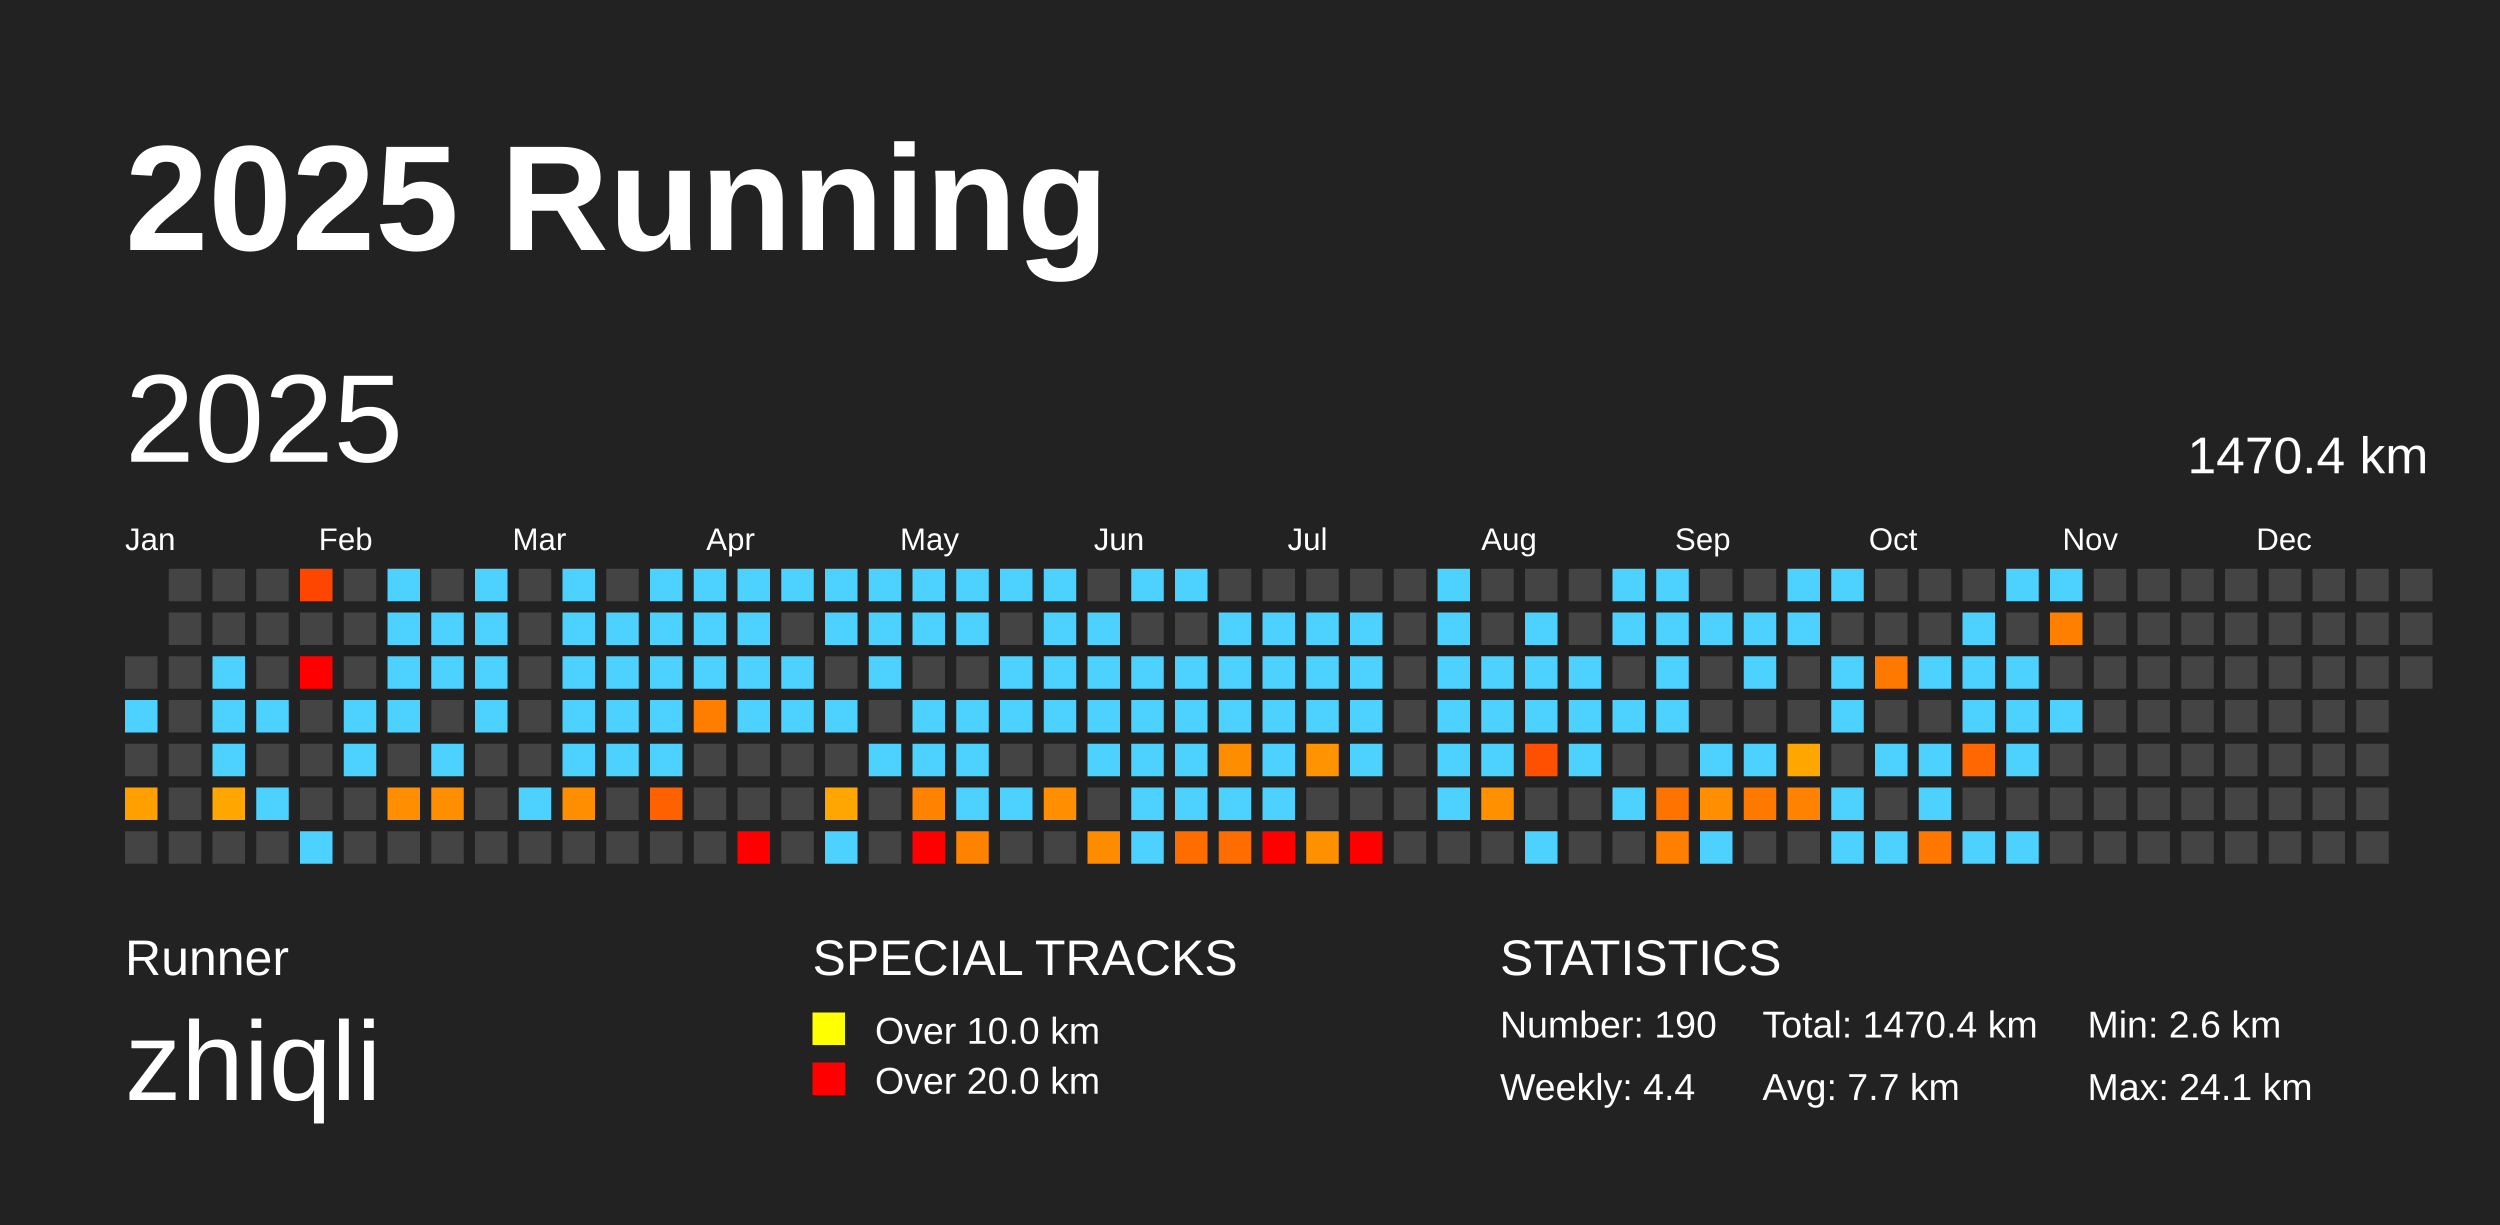
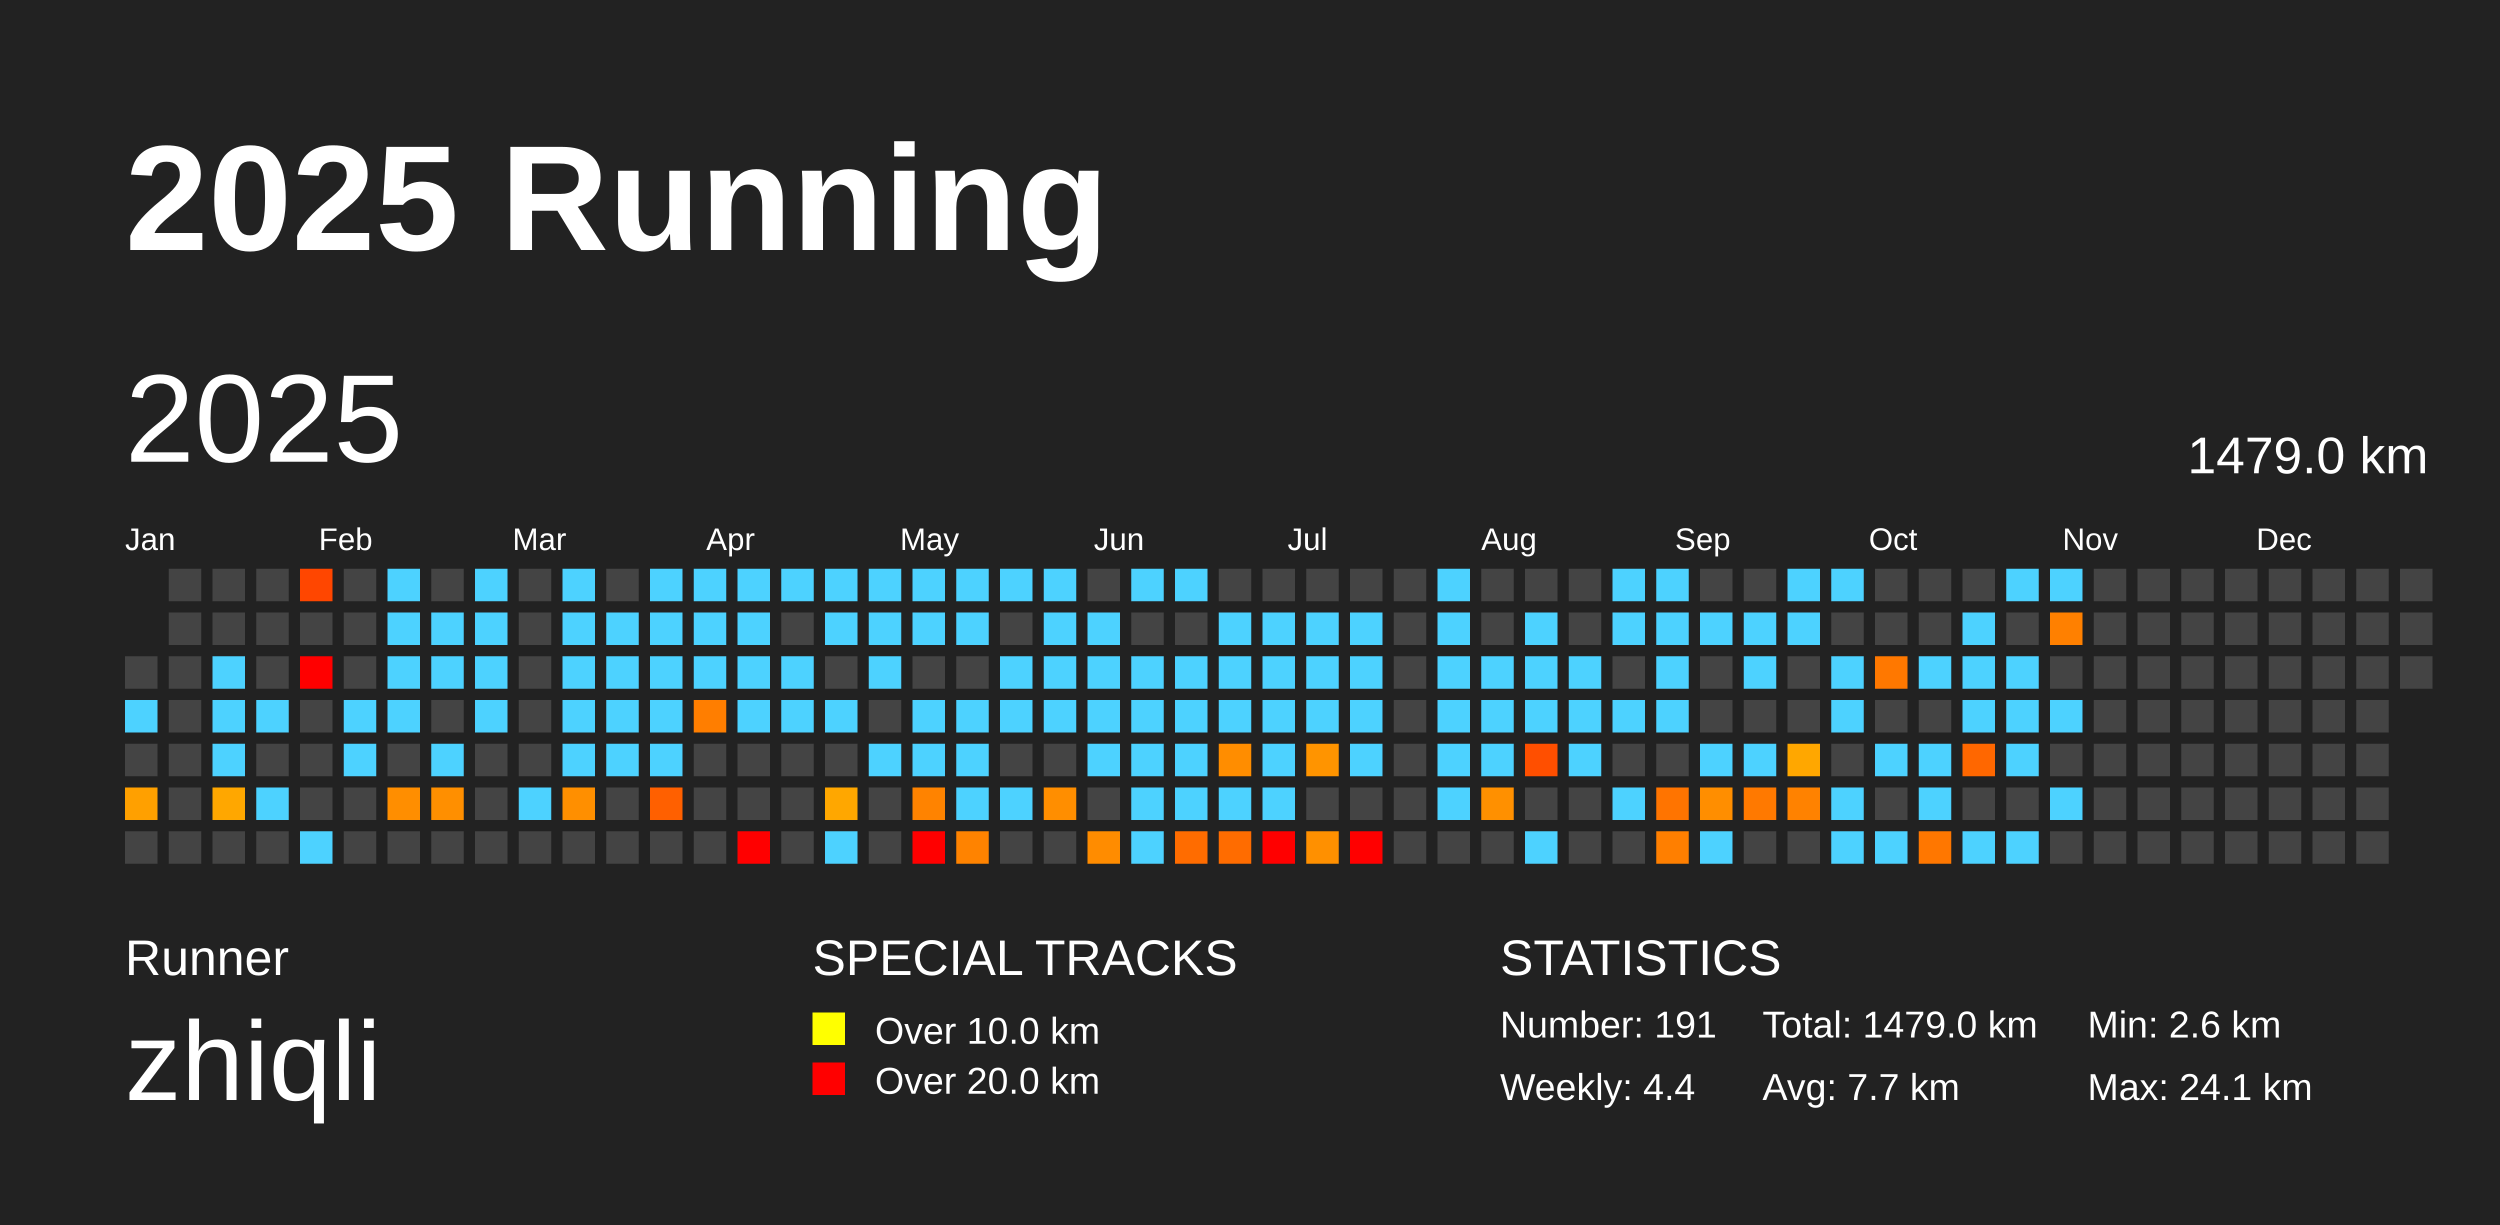
<svg xmlns="http://www.w3.org/2000/svg" baseProfile="full" height="98mm" version="1.1" viewBox="0,0,200,98" width="200mm">
  <defs />
  <rect fill="#222222" height="98" width="200" x="0" y="0" />
  <text fill="#FFFFFF" style="font-size:12px; font-family:Arial; font-weight:bold;" x="10" y="20">2025 Running</text>
  <text fill="#FFFFFF" style="font-size:4px; font-family:Arial" x="10" y="78">Runner</text>
  <text fill="#FFFFFF" style="font-size:9px; font-family:Arial" x="10" y="88">zhiqli</text>
  <text fill="#FFFFFF" style="font-size:4px; font-family:Arial" x="65" y="78">SPECIAL TRACKS</text>
  <rect fill="yellow" height="2.6" width="2.6" x="65" y="81" />
  <text fill="#FFFFFF" style="font-size:3px; font-family:Arial" x="70" y="83.5">Over 10.0 km</text>
  <rect fill="red" height="2.6" width="2.6" x="65" y="85" />
  <text fill="#FFFFFF" style="font-size:3px; font-family:Arial" x="70" y="87.5">Over 20.0 km</text>
  <text fill="#FFFFFF" style="font-size:4px; font-family:Arial" x="120" y="78">STATISTICS</text>
-   <text fill="#FFFFFF" style="font-size:3px; font-family:Arial" x="120" y="83">Number: 190</text>
+   <text fill="#FFFFFF" style="font-size:3px; font-family:Arial" x="120" y="83">Number: 191</text>
  <text fill="#FFFFFF" style="font-size:3px; font-family:Arial" x="120" y="88">Weekly: 4.4</text>
-   <text fill="#FFFFFF" style="font-size:3px; font-family:Arial" x="141" y="83">Total: 1470.4 km</text>
+   <text fill="#FFFFFF" style="font-size:3px; font-family:Arial" x="141" y="83">Total: 1479.0 km</text>
  <text fill="#FFFFFF" style="font-size:3px; font-family:Arial" x="141" y="88">Avg: 7.7 km</text>
  <text fill="#FFFFFF" style="font-size:3px; font-family:Arial" x="167" y="83">Min: 2.6 km</text>
  <text fill="#FFFFFF" style="font-size:3px; font-family:Arial" x="167" y="88">Max: 24.1 km</text>
  <text dominant-baseline="hanging" fill="#FFFFFF" style="font-size:10.0px; font-family:Arial;" x="10" y="30">2025</text>
-   <text dominant-baseline="hanging" fill="#FFFFFF" style="font-size:4.125px; font-family:Arial;" x="175" y="35">1470.4 km</text>
+   <text dominant-baseline="hanging" fill="#FFFFFF" style="font-size:4.125px; font-family:Arial;" x="175" y="35">1479.0 km</text>
  <text fill="#FFFFFF" style="font-size:2.5px; font-family:Arial" x="10.0" y="44">Jan</text>
  <text fill="#FFFFFF" style="font-size:2.5px; font-family:Arial" x="25.5" y="44">Feb</text>
  <text fill="#FFFFFF" style="font-size:2.5px; font-family:Arial" x="41.0" y="44">Mar</text>
  <text fill="#FFFFFF" style="font-size:2.5px; font-family:Arial" x="56.5" y="44">Apr</text>
  <text fill="#FFFFFF" style="font-size:2.5px; font-family:Arial" x="72.0" y="44">May</text>
  <text fill="#FFFFFF" style="font-size:2.5px; font-family:Arial" x="87.5" y="44">Jun</text>
  <text fill="#FFFFFF" style="font-size:2.5px; font-family:Arial" x="103.0" y="44">Jul</text>
  <text fill="#FFFFFF" style="font-size:2.5px; font-family:Arial" x="118.5" y="44">Aug</text>
  <text fill="#FFFFFF" style="font-size:2.5px; font-family:Arial" x="134.0" y="44">Sep</text>
  <text fill="#FFFFFF" style="font-size:2.5px; font-family:Arial" x="149.5" y="44">Oct</text>
  <text fill="#FFFFFF" style="font-size:2.5px; font-family:Arial" x="165.0" y="44">Nov</text>
  <text fill="#FFFFFF" style="font-size:2.5px; font-family:Arial" x="180.5" y="44">Dec</text>
  <rect fill="#444444" height="2.6" width="2.6" x="10.0" y="52.5" />
  <rect fill="#4dd2ff" height="2.6" width="2.6" x="10.0" y="56.0" />
  <rect fill="#444444" height="2.6" width="2.6" x="10.0" y="59.5" />
  <rect fill="#ffa000" height="2.6" width="2.6" x="10.0" y="63.0" />
  <rect fill="#444444" height="2.6" width="2.6" x="10.0" y="66.5" />
  <rect fill="#444444" height="2.6" width="2.6" x="13.5" y="45.5" />
  <rect fill="#444444" height="2.6" width="2.6" x="13.5" y="49.0" />
  <rect fill="#444444" height="2.6" width="2.6" x="13.5" y="52.5" />
  <rect fill="#444444" height="2.6" width="2.6" x="13.5" y="56.0" />
  <rect fill="#444444" height="2.6" width="2.6" x="13.5" y="59.5" />
  <rect fill="#444444" height="2.6" width="2.6" x="13.5" y="63.0" />
  <rect fill="#444444" height="2.6" width="2.6" x="13.5" y="66.5" />
  <rect fill="#444444" height="2.6" width="2.6" x="17.0" y="45.5" />
  <rect fill="#444444" height="2.6" width="2.6" x="17.0" y="49.0" />
  <rect fill="#4dd2ff" height="2.6" width="2.6" x="17.0" y="52.5" />
  <rect fill="#4dd2ff" height="2.6" width="2.6" x="17.0" y="56.0" />
  <rect fill="#4dd2ff" height="2.6" width="2.6" x="17.0" y="59.5" />
  <rect fill="#ffa700" height="2.6" width="2.6" x="17.0" y="63.0" />
  <rect fill="#444444" height="2.6" width="2.6" x="17.0" y="66.5" />
  <rect fill="#444444" height="2.6" width="2.6" x="20.5" y="45.5" />
  <rect fill="#444444" height="2.6" width="2.6" x="20.5" y="49.0" />
  <rect fill="#444444" height="2.6" width="2.6" x="20.5" y="52.5" />
  <rect fill="#4dd2ff" height="2.6" width="2.6" x="20.5" y="56.0" />
  <rect fill="#444444" height="2.6" width="2.6" x="20.5" y="59.5" />
  <rect fill="#4dd2ff" height="2.6" width="2.6" x="20.5" y="63.0" />
  <rect fill="#444444" height="2.6" width="2.6" x="20.5" y="66.5" />
  <rect fill="#ff4600" height="2.6" width="2.6" x="24.0" y="45.5" />
  <rect fill="#444444" height="2.6" width="2.6" x="24.0" y="49.0" />
  <rect fill="red" height="2.6" width="2.6" x="24.0" y="52.5" />
  <rect fill="#444444" height="2.6" width="2.6" x="24.0" y="56.0" />
  <rect fill="#444444" height="2.6" width="2.6" x="24.0" y="59.5" />
  <rect fill="#444444" height="2.6" width="2.6" x="24.0" y="63.0" />
  <rect fill="#4dd2ff" height="2.6" width="2.6" x="24.0" y="66.5" />
  <rect fill="#444444" height="2.6" width="2.6" x="27.5" y="45.5" />
  <rect fill="#444444" height="2.6" width="2.6" x="27.5" y="49.0" />
  <rect fill="#444444" height="2.6" width="2.6" x="27.5" y="52.5" />
  <rect fill="#4dd2ff" height="2.6" width="2.6" x="27.5" y="56.0" />
  <rect fill="#4dd2ff" height="2.6" width="2.6" x="27.5" y="59.5" />
  <rect fill="#444444" height="2.6" width="2.6" x="27.5" y="63.0" />
  <rect fill="#444444" height="2.6" width="2.6" x="27.5" y="66.5" />
  <rect fill="#4dd2ff" height="2.6" width="2.6" x="31.0" y="45.5" />
  <rect fill="#4dd2ff" height="2.6" width="2.6" x="31.0" y="49.0" />
  <rect fill="#4dd2ff" height="2.6" width="2.6" x="31.0" y="52.5" />
  <rect fill="#4dd2ff" height="2.6" width="2.6" x="31.0" y="56.0" />
  <rect fill="#444444" height="2.6" width="2.6" x="31.0" y="59.5" />
  <rect fill="#ff8e00" height="2.6" width="2.6" x="31.0" y="63.0" />
  <rect fill="#444444" height="2.6" width="2.6" x="31.0" y="66.5" />
  <rect fill="#444444" height="2.6" width="2.6" x="34.5" y="45.5" />
  <rect fill="#4dd2ff" height="2.6" width="2.6" x="34.5" y="49.0" />
  <rect fill="#4dd2ff" height="2.6" width="2.6" x="34.5" y="52.5" />
  <rect fill="#444444" height="2.6" width="2.6" x="34.5" y="56.0" />
  <rect fill="#4dd2ff" height="2.6" width="2.6" x="34.5" y="59.5" />
  <rect fill="#ff8f00" height="2.6" width="2.6" x="34.5" y="63.0" />
  <rect fill="#444444" height="2.6" width="2.6" x="34.5" y="66.5" />
  <rect fill="#4dd2ff" height="2.6" width="2.6" x="38.0" y="45.5" />
  <rect fill="#4dd2ff" height="2.6" width="2.6" x="38.0" y="49.0" />
  <rect fill="#4dd2ff" height="2.6" width="2.6" x="38.0" y="52.5" />
  <rect fill="#4dd2ff" height="2.6" width="2.6" x="38.0" y="56.0" />
  <rect fill="#444444" height="2.6" width="2.6" x="38.0" y="59.5" />
  <rect fill="#444444" height="2.6" width="2.6" x="38.0" y="63.0" />
  <rect fill="#444444" height="2.6" width="2.6" x="38.0" y="66.5" />
  <rect fill="#444444" height="2.6" width="2.6" x="41.5" y="45.5" />
  <rect fill="#444444" height="2.6" width="2.6" x="41.5" y="49.0" />
  <rect fill="#444444" height="2.6" width="2.6" x="41.5" y="52.5" />
  <rect fill="#444444" height="2.6" width="2.6" x="41.5" y="56.0" />
  <rect fill="#444444" height="2.6" width="2.6" x="41.5" y="59.5" />
  <rect fill="#4dd2ff" height="2.6" width="2.6" x="41.5" y="63.0" />
  <rect fill="#444444" height="2.6" width="2.6" x="41.5" y="66.5" />
  <rect fill="#4dd2ff" height="2.6" width="2.6" x="45.0" y="45.5" />
  <rect fill="#4dd2ff" height="2.6" width="2.6" x="45.0" y="49.0" />
  <rect fill="#4dd2ff" height="2.6" width="2.6" x="45.0" y="52.5" />
  <rect fill="#4dd2ff" height="2.6" width="2.6" x="45.0" y="56.0" />
  <rect fill="#4dd2ff" height="2.6" width="2.6" x="45.0" y="59.5" />
  <rect fill="#ff8f00" height="2.6" width="2.6" x="45.0" y="63.0" />
  <rect fill="#444444" height="2.6" width="2.6" x="45.0" y="66.5" />
  <rect fill="#444444" height="2.6" width="2.6" x="48.5" y="45.5" />
  <rect fill="#4dd2ff" height="2.6" width="2.6" x="48.5" y="49.0" />
  <rect fill="#4dd2ff" height="2.6" width="2.6" x="48.5" y="52.5" />
  <rect fill="#4dd2ff" height="2.6" width="2.6" x="48.5" y="56.0" />
  <rect fill="#4dd2ff" height="2.6" width="2.6" x="48.5" y="59.5" />
  <rect fill="#444444" height="2.6" width="2.6" x="48.5" y="63.0" />
  <rect fill="#444444" height="2.6" width="2.6" x="48.5" y="66.5" />
  <rect fill="#4dd2ff" height="2.6" width="2.6" x="52.0" y="45.5" />
  <rect fill="#4dd2ff" height="2.6" width="2.6" x="52.0" y="49.0" />
  <rect fill="#4dd2ff" height="2.6" width="2.6" x="52.0" y="52.5" />
  <rect fill="#4dd2ff" height="2.6" width="2.6" x="52.0" y="56.0" />
  <rect fill="#4dd2ff" height="2.6" width="2.6" x="52.0" y="59.5" />
  <rect fill="#ff6000" height="2.6" width="2.6" x="52.0" y="63.0" />
  <rect fill="#444444" height="2.6" width="2.6" x="52.0" y="66.5" />
  <rect fill="#4dd2ff" height="2.6" width="2.6" x="55.5" y="45.5" />
  <rect fill="#4dd2ff" height="2.6" width="2.6" x="55.5" y="49.0" />
  <rect fill="#4dd2ff" height="2.6" width="2.6" x="55.5" y="52.5" />
  <rect fill="#ff7e00" height="2.6" width="2.6" x="55.5" y="56.0" />
  <rect fill="#444444" height="2.6" width="2.6" x="55.5" y="59.5" />
  <rect fill="#444444" height="2.6" width="2.6" x="55.5" y="63.0" />
  <rect fill="#444444" height="2.6" width="2.6" x="55.5" y="66.5" />
  <rect fill="#4dd2ff" height="2.6" width="2.6" x="59.0" y="45.5" />
  <rect fill="#4dd2ff" height="2.6" width="2.6" x="59.0" y="49.0" />
  <rect fill="#4dd2ff" height="2.6" width="2.6" x="59.0" y="52.5" />
  <rect fill="#4dd2ff" height="2.6" width="2.6" x="59.0" y="56.0" />
  <rect fill="#444444" height="2.6" width="2.6" x="59.0" y="59.5" />
  <rect fill="#444444" height="2.6" width="2.6" x="59.0" y="63.0" />
  <rect fill="red" height="2.6" width="2.6" x="59.0" y="66.5" />
  <rect fill="#4dd2ff" height="2.6" width="2.6" x="62.5" y="45.5" />
  <rect fill="#444444" height="2.6" width="2.6" x="62.5" y="49.0" />
  <rect fill="#4dd2ff" height="2.6" width="2.6" x="62.5" y="52.5" />
  <rect fill="#4dd2ff" height="2.6" width="2.6" x="62.5" y="56.0" />
  <rect fill="#444444" height="2.6" width="2.6" x="62.5" y="59.5" />
  <rect fill="#444444" height="2.6" width="2.6" x="62.5" y="63.0" />
  <rect fill="#444444" height="2.6" width="2.6" x="62.5" y="66.5" />
  <rect fill="#4dd2ff" height="2.6" width="2.6" x="66.0" y="45.5" />
  <rect fill="#4dd2ff" height="2.6" width="2.6" x="66.0" y="49.0" />
  <rect fill="#444444" height="2.6" width="2.6" x="66.0" y="52.5" />
  <rect fill="#4dd2ff" height="2.6" width="2.6" x="66.0" y="56.0" />
  <rect fill="#444444" height="2.6" width="2.6" x="66.0" y="59.5" />
  <rect fill="#ffa700" height="2.6" width="2.6" x="66.0" y="63.0" />
  <rect fill="#4dd2ff" height="2.6" width="2.6" x="66.0" y="66.5" />
  <rect fill="#4dd2ff" height="2.6" width="2.6" x="69.5" y="45.5" />
  <rect fill="#4dd2ff" height="2.6" width="2.6" x="69.5" y="49.0" />
  <rect fill="#4dd2ff" height="2.6" width="2.6" x="69.5" y="52.5" />
  <rect fill="#444444" height="2.6" width="2.6" x="69.5" y="56.0" />
  <rect fill="#4dd2ff" height="2.6" width="2.6" x="69.5" y="59.5" />
  <rect fill="#444444" height="2.6" width="2.6" x="69.5" y="63.0" />
  <rect fill="#444444" height="2.6" width="2.6" x="69.5" y="66.5" />
  <rect fill="#4dd2ff" height="2.6" width="2.6" x="73.0" y="45.5" />
  <rect fill="#4dd2ff" height="2.6" width="2.6" x="73.0" y="49.0" />
  <rect fill="#444444" height="2.6" width="2.6" x="73.0" y="52.5" />
  <rect fill="#4dd2ff" height="2.6" width="2.6" x="73.0" y="56.0" />
  <rect fill="#4dd2ff" height="2.6" width="2.6" x="73.0" y="59.5" />
  <rect fill="#ff8300" height="2.6" width="2.6" x="73.0" y="63.0" />
  <rect fill="red" height="2.6" width="2.6" x="73.0" y="66.5" />
  <rect fill="#4dd2ff" height="2.6" width="2.6" x="76.5" y="45.5" />
  <rect fill="#4dd2ff" height="2.6" width="2.6" x="76.5" y="49.0" />
  <rect fill="#444444" height="2.6" width="2.6" x="76.5" y="52.5" />
  <rect fill="#4dd2ff" height="2.6" width="2.6" x="76.5" y="56.0" />
  <rect fill="#4dd2ff" height="2.6" width="2.6" x="76.5" y="59.5" />
  <rect fill="#4dd2ff" height="2.6" width="2.6" x="76.5" y="63.0" />
  <rect fill="#ff8300" height="2.6" width="2.6" x="76.5" y="66.5" />
  <rect fill="#4dd2ff" height="2.6" width="2.6" x="80.0" y="45.5" />
  <rect fill="#444444" height="2.6" width="2.6" x="80.0" y="49.0" />
  <rect fill="#4dd2ff" height="2.6" width="2.6" x="80.0" y="52.5" />
  <rect fill="#4dd2ff" height="2.6" width="2.6" x="80.0" y="56.0" />
  <rect fill="#444444" height="2.6" width="2.6" x="80.0" y="59.5" />
  <rect fill="#4dd2ff" height="2.6" width="2.6" x="80.0" y="63.0" />
  <rect fill="#444444" height="2.6" width="2.6" x="80.0" y="66.5" />
  <rect fill="#4dd2ff" height="2.6" width="2.6" x="83.5" y="45.5" />
  <rect fill="#4dd2ff" height="2.6" width="2.6" x="83.5" y="49.0" />
  <rect fill="#4dd2ff" height="2.6" width="2.6" x="83.5" y="52.5" />
  <rect fill="#4dd2ff" height="2.6" width="2.6" x="83.5" y="56.0" />
  <rect fill="#444444" height="2.6" width="2.6" x="83.5" y="59.5" />
  <rect fill="#ff8e00" height="2.6" width="2.6" x="83.5" y="63.0" />
  <rect fill="#444444" height="2.6" width="2.6" x="83.5" y="66.5" />
  <rect fill="#444444" height="2.6" width="2.6" x="87.0" y="45.5" />
  <rect fill="#4dd2ff" height="2.6" width="2.6" x="87.0" y="49.0" />
  <rect fill="#4dd2ff" height="2.6" width="2.6" x="87.0" y="52.5" />
  <rect fill="#4dd2ff" height="2.6" width="2.6" x="87.0" y="56.0" />
  <rect fill="#4dd2ff" height="2.6" width="2.6" x="87.0" y="59.5" />
  <rect fill="#444444" height="2.6" width="2.6" x="87.0" y="63.0" />
  <rect fill="#ff8c00" height="2.6" width="2.6" x="87.0" y="66.5" />
  <rect fill="#4dd2ff" height="2.6" width="2.6" x="90.5" y="45.5" />
  <rect fill="#444444" height="2.6" width="2.6" x="90.5" y="49.0" />
  <rect fill="#4dd2ff" height="2.6" width="2.6" x="90.5" y="52.5" />
  <rect fill="#4dd2ff" height="2.6" width="2.6" x="90.5" y="56.0" />
  <rect fill="#4dd2ff" height="2.6" width="2.6" x="90.5" y="59.5" />
  <rect fill="#4dd2ff" height="2.6" width="2.6" x="90.5" y="63.0" />
  <rect fill="#4dd2ff" height="2.6" width="2.6" x="90.5" y="66.5" />
  <rect fill="#4dd2ff" height="2.6" width="2.6" x="94.0" y="45.5" />
  <rect fill="#444444" height="2.6" width="2.6" x="94.0" y="49.0" />
  <rect fill="#4dd2ff" height="2.6" width="2.6" x="94.0" y="52.5" />
  <rect fill="#4dd2ff" height="2.6" width="2.6" x="94.0" y="56.0" />
  <rect fill="#4dd2ff" height="2.6" width="2.6" x="94.0" y="59.5" />
  <rect fill="#4dd2ff" height="2.6" width="2.6" x="94.0" y="63.0" />
  <rect fill="#ff6c00" height="2.6" width="2.6" x="94.0" y="66.5" />
  <rect fill="#444444" height="2.6" width="2.6" x="97.5" y="45.5" />
  <rect fill="#4dd2ff" height="2.6" width="2.6" x="97.5" y="49.0" />
  <rect fill="#4dd2ff" height="2.6" width="2.6" x="97.5" y="52.5" />
  <rect fill="#4dd2ff" height="2.6" width="2.6" x="97.5" y="56.0" />
  <rect fill="#ff8d00" height="2.6" width="2.6" x="97.5" y="59.5" />
  <rect fill="#4dd2ff" height="2.6" width="2.6" x="97.5" y="63.0" />
  <rect fill="#ff6c00" height="2.6" width="2.6" x="97.5" y="66.5" />
  <rect fill="#444444" height="2.6" width="2.6" x="101.0" y="45.5" />
  <rect fill="#4dd2ff" height="2.6" width="2.6" x="101.0" y="49.0" />
  <rect fill="#4dd2ff" height="2.6" width="2.6" x="101.0" y="52.5" />
  <rect fill="#4dd2ff" height="2.6" width="2.6" x="101.0" y="56.0" />
  <rect fill="#4dd2ff" height="2.6" width="2.6" x="101.0" y="59.5" />
  <rect fill="#4dd2ff" height="2.6" width="2.6" x="101.0" y="63.0" />
  <rect fill="red" height="2.6" width="2.6" x="101.0" y="66.5" />
  <rect fill="#444444" height="2.6" width="2.6" x="104.5" y="45.5" />
  <rect fill="#4dd2ff" height="2.6" width="2.6" x="104.5" y="49.0" />
  <rect fill="#4dd2ff" height="2.6" width="2.6" x="104.5" y="52.5" />
  <rect fill="#4dd2ff" height="2.6" width="2.6" x="104.5" y="56.0" />
  <rect fill="#ff9400" height="2.6" width="2.6" x="104.5" y="59.5" />
  <rect fill="#444444" height="2.6" width="2.6" x="104.5" y="63.0" />
  <rect fill="#ff9000" height="2.6" width="2.6" x="104.5" y="66.5" />
  <rect fill="#444444" height="2.6" width="2.6" x="108.0" y="45.5" />
  <rect fill="#4dd2ff" height="2.6" width="2.6" x="108.0" y="49.0" />
  <rect fill="#4dd2ff" height="2.6" width="2.6" x="108.0" y="52.5" />
  <rect fill="#4dd2ff" height="2.6" width="2.6" x="108.0" y="56.0" />
  <rect fill="#4dd2ff" height="2.6" width="2.6" x="108.0" y="59.5" />
  <rect fill="#444444" height="2.6" width="2.6" x="108.0" y="63.0" />
  <rect fill="red" height="2.6" width="2.6" x="108.0" y="66.5" />
  <rect fill="#444444" height="2.6" width="2.6" x="111.5" y="45.5" />
  <rect fill="#444444" height="2.6" width="2.6" x="111.5" y="49.0" />
  <rect fill="#444444" height="2.6" width="2.6" x="111.5" y="52.5" />
  <rect fill="#444444" height="2.6" width="2.6" x="111.5" y="56.0" />
  <rect fill="#444444" height="2.6" width="2.6" x="111.5" y="59.5" />
  <rect fill="#444444" height="2.6" width="2.6" x="111.5" y="63.0" />
  <rect fill="#444444" height="2.6" width="2.6" x="111.5" y="66.5" />
  <rect fill="#4dd2ff" height="2.6" width="2.6" x="115.0" y="45.5" />
  <rect fill="#4dd2ff" height="2.6" width="2.6" x="115.0" y="49.0" />
  <rect fill="#4dd2ff" height="2.6" width="2.6" x="115.0" y="52.5" />
  <rect fill="#4dd2ff" height="2.6" width="2.6" x="115.0" y="56.0" />
  <rect fill="#4dd2ff" height="2.6" width="2.6" x="115.0" y="59.5" />
  <rect fill="#4dd2ff" height="2.6" width="2.6" x="115.0" y="63.0" />
  <rect fill="#444444" height="2.6" width="2.6" x="115.0" y="66.5" />
  <rect fill="#444444" height="2.6" width="2.6" x="118.5" y="45.5" />
  <rect fill="#444444" height="2.6" width="2.6" x="118.5" y="49.0" />
  <rect fill="#4dd2ff" height="2.6" width="2.6" x="118.5" y="52.5" />
  <rect fill="#4dd2ff" height="2.6" width="2.6" x="118.5" y="56.0" />
  <rect fill="#4dd2ff" height="2.6" width="2.6" x="118.5" y="59.5" />
  <rect fill="#ff9000" height="2.6" width="2.6" x="118.5" y="63.0" />
  <rect fill="#444444" height="2.6" width="2.6" x="118.5" y="66.5" />
  <rect fill="#444444" height="2.6" width="2.6" x="122.0" y="45.5" />
  <rect fill="#4dd2ff" height="2.6" width="2.6" x="122.0" y="49.0" />
  <rect fill="#4dd2ff" height="2.6" width="2.6" x="122.0" y="52.5" />
  <rect fill="#4dd2ff" height="2.6" width="2.6" x="122.0" y="56.0" />
  <rect fill="#ff4f00" height="2.6" width="2.6" x="122.0" y="59.5" />
  <rect fill="#444444" height="2.6" width="2.6" x="122.0" y="63.0" />
  <rect fill="#4dd2ff" height="2.6" width="2.6" x="122.0" y="66.5" />
  <rect fill="#444444" height="2.6" width="2.6" x="125.5" y="45.5" />
  <rect fill="#444444" height="2.6" width="2.6" x="125.5" y="49.0" />
  <rect fill="#4dd2ff" height="2.6" width="2.6" x="125.5" y="52.5" />
  <rect fill="#4dd2ff" height="2.6" width="2.6" x="125.5" y="56.0" />
  <rect fill="#4dd2ff" height="2.6" width="2.6" x="125.5" y="59.5" />
  <rect fill="#444444" height="2.6" width="2.6" x="125.5" y="63.0" />
  <rect fill="#444444" height="2.6" width="2.6" x="125.5" y="66.5" />
  <rect fill="#4dd2ff" height="2.6" width="2.6" x="129.0" y="45.5" />
  <rect fill="#4dd2ff" height="2.6" width="2.6" x="129.0" y="49.0" />
  <rect fill="#444444" height="2.6" width="2.6" x="129.0" y="52.5" />
  <rect fill="#4dd2ff" height="2.6" width="2.6" x="129.0" y="56.0" />
  <rect fill="#444444" height="2.6" width="2.6" x="129.0" y="59.5" />
  <rect fill="#4dd2ff" height="2.6" width="2.6" x="129.0" y="63.0" />
  <rect fill="#444444" height="2.6" width="2.6" x="129.0" y="66.5" />
  <rect fill="#4dd2ff" height="2.6" width="2.6" x="132.5" y="45.5" />
  <rect fill="#4dd2ff" height="2.6" width="2.6" x="132.5" y="49.0" />
  <rect fill="#4dd2ff" height="2.6" width="2.6" x="132.5" y="52.5" />
  <rect fill="#4dd2ff" height="2.6" width="2.6" x="132.5" y="56.0" />
  <rect fill="#444444" height="2.6" width="2.6" x="132.5" y="59.5" />
  <rect fill="#ff7400" height="2.6" width="2.6" x="132.5" y="63.0" />
  <rect fill="#ff7f00" height="2.6" width="2.6" x="132.5" y="66.5" />
  <rect fill="#444444" height="2.6" width="2.6" x="136.0" y="45.5" />
  <rect fill="#4dd2ff" height="2.6" width="2.6" x="136.0" y="49.0" />
  <rect fill="#444444" height="2.6" width="2.6" x="136.0" y="52.5" />
  <rect fill="#444444" height="2.6" width="2.6" x="136.0" y="56.0" />
  <rect fill="#4dd2ff" height="2.6" width="2.6" x="136.0" y="59.5" />
  <rect fill="#ff8e00" height="2.6" width="2.6" x="136.0" y="63.0" />
  <rect fill="#4dd2ff" height="2.6" width="2.6" x="136.0" y="66.5" />
  <rect fill="#444444" height="2.6" width="2.6" x="139.5" y="45.5" />
  <rect fill="#4dd2ff" height="2.6" width="2.6" x="139.5" y="49.0" />
  <rect fill="#4dd2ff" height="2.6" width="2.6" x="139.5" y="52.5" />
  <rect fill="#444444" height="2.6" width="2.6" x="139.5" y="56.0" />
  <rect fill="#4dd2ff" height="2.6" width="2.6" x="139.5" y="59.5" />
  <rect fill="#ff7900" height="2.6" width="2.6" x="139.5" y="63.0" />
  <rect fill="#444444" height="2.6" width="2.6" x="139.5" y="66.5" />
  <rect fill="#4dd2ff" height="2.6" width="2.6" x="143.0" y="45.5" />
  <rect fill="#4dd2ff" height="2.6" width="2.6" x="143.0" y="49.0" />
  <rect fill="#444444" height="2.6" width="2.6" x="143.0" y="52.5" />
  <rect fill="#444444" height="2.6" width="2.6" x="143.0" y="56.0" />
  <rect fill="#ffa700" height="2.6" width="2.6" x="143.0" y="59.5" />
  <rect fill="#ff8200" height="2.6" width="2.6" x="143.0" y="63.0" />
  <rect fill="#444444" height="2.6" width="2.6" x="143.0" y="66.5" />
  <rect fill="#4dd2ff" height="2.6" width="2.6" x="146.5" y="45.5" />
  <rect fill="#444444" height="2.6" width="2.6" x="146.5" y="49.0" />
  <rect fill="#4dd2ff" height="2.6" width="2.6" x="146.5" y="52.5" />
  <rect fill="#4dd2ff" height="2.6" width="2.6" x="146.5" y="56.0" />
  <rect fill="#444444" height="2.6" width="2.6" x="146.5" y="59.5" />
  <rect fill="#4dd2ff" height="2.6" width="2.6" x="146.5" y="63.0" />
  <rect fill="#4dd2ff" height="2.6" width="2.6" x="146.5" y="66.5" />
  <rect fill="#444444" height="2.6" width="2.6" x="150.0" y="45.5" />
  <rect fill="#444444" height="2.6" width="2.6" x="150.0" y="49.0" />
  <rect fill="#ff7800" height="2.6" width="2.6" x="150.0" y="52.5" />
  <rect fill="#444444" height="2.6" width="2.6" x="150.0" y="56.0" />
  <rect fill="#4dd2ff" height="2.6" width="2.6" x="150.0" y="59.5" />
  <rect fill="#444444" height="2.6" width="2.6" x="150.0" y="63.0" />
  <rect fill="#4dd2ff" height="2.6" width="2.6" x="150.0" y="66.5" />
  <rect fill="#444444" height="2.6" width="2.6" x="153.5" y="45.5" />
  <rect fill="#444444" height="2.6" width="2.6" x="153.5" y="49.0" />
  <rect fill="#4dd2ff" height="2.6" width="2.6" x="153.5" y="52.5" />
  <rect fill="#444444" height="2.6" width="2.6" x="153.5" y="56.0" />
  <rect fill="#4dd2ff" height="2.6" width="2.6" x="153.5" y="59.5" />
  <rect fill="#4dd2ff" height="2.6" width="2.6" x="153.5" y="63.0" />
  <rect fill="#ff7700" height="2.6" width="2.6" x="153.5" y="66.5" />
  <rect fill="#444444" height="2.6" width="2.6" x="157.0" y="45.5" />
  <rect fill="#4dd2ff" height="2.6" width="2.6" x="157.0" y="49.0" />
  <rect fill="#4dd2ff" height="2.6" width="2.6" x="157.0" y="52.5" />
  <rect fill="#4dd2ff" height="2.6" width="2.6" x="157.0" y="56.0" />
  <rect fill="#ff6700" height="2.6" width="2.6" x="157.0" y="59.5" />
  <rect fill="#444444" height="2.6" width="2.6" x="157.0" y="63.0" />
  <rect fill="#4dd2ff" height="2.6" width="2.6" x="157.0" y="66.5" />
  <rect fill="#4dd2ff" height="2.6" width="2.6" x="160.5" y="45.5" />
  <rect fill="#444444" height="2.6" width="2.6" x="160.5" y="49.0" />
  <rect fill="#4dd2ff" height="2.6" width="2.6" x="160.5" y="52.5" />
  <rect fill="#4dd2ff" height="2.6" width="2.6" x="160.5" y="56.0" />
  <rect fill="#4dd2ff" height="2.6" width="2.6" x="160.5" y="59.5" />
  <rect fill="#444444" height="2.6" width="2.6" x="160.5" y="63.0" />
  <rect fill="#4dd2ff" height="2.6" width="2.6" x="160.5" y="66.5" />
  <rect fill="#4dd2ff" height="2.6" width="2.6" x="164.0" y="45.5" />
  <rect fill="#ff8000" height="2.6" width="2.6" x="164.0" y="49.0" />
  <rect fill="#444444" height="2.6" width="2.6" x="164.0" y="52.5" />
  <rect fill="#4dd2ff" height="2.6" width="2.6" x="164.0" y="56.0" />
  <rect fill="#444444" height="2.6" width="2.6" x="164.0" y="59.5" />
-   <rect fill="#444444" height="2.6" width="2.6" x="164.0" y="63.0" />
+   <rect fill="#4dd2ff" height="2.6" width="2.6" x="164.0" y="63.0" />
  <rect fill="#444444" height="2.6" width="2.6" x="164.0" y="66.5" />
  <rect fill="#444444" height="2.6" width="2.6" x="167.5" y="45.5" />
  <rect fill="#444444" height="2.6" width="2.6" x="167.5" y="49.0" />
  <rect fill="#444444" height="2.6" width="2.6" x="167.5" y="52.5" />
  <rect fill="#444444" height="2.6" width="2.6" x="167.5" y="56.0" />
  <rect fill="#444444" height="2.6" width="2.6" x="167.5" y="59.5" />
  <rect fill="#444444" height="2.6" width="2.6" x="167.5" y="63.0" />
  <rect fill="#444444" height="2.6" width="2.6" x="167.5" y="66.5" />
  <rect fill="#444444" height="2.6" width="2.6" x="171.0" y="45.5" />
  <rect fill="#444444" height="2.6" width="2.6" x="171.0" y="49.0" />
  <rect fill="#444444" height="2.6" width="2.6" x="171.0" y="52.5" />
  <rect fill="#444444" height="2.6" width="2.6" x="171.0" y="56.0" />
  <rect fill="#444444" height="2.6" width="2.6" x="171.0" y="59.5" />
  <rect fill="#444444" height="2.6" width="2.6" x="171.0" y="63.0" />
  <rect fill="#444444" height="2.6" width="2.6" x="171.0" y="66.5" />
  <rect fill="#444444" height="2.6" width="2.6" x="174.5" y="45.5" />
  <rect fill="#444444" height="2.6" width="2.6" x="174.5" y="49.0" />
  <rect fill="#444444" height="2.6" width="2.6" x="174.5" y="52.5" />
  <rect fill="#444444" height="2.6" width="2.6" x="174.5" y="56.0" />
  <rect fill="#444444" height="2.6" width="2.6" x="174.5" y="59.5" />
  <rect fill="#444444" height="2.6" width="2.6" x="174.5" y="63.0" />
  <rect fill="#444444" height="2.6" width="2.6" x="174.5" y="66.5" />
  <rect fill="#444444" height="2.6" width="2.6" x="178.0" y="45.5" />
  <rect fill="#444444" height="2.6" width="2.6" x="178.0" y="49.0" />
  <rect fill="#444444" height="2.6" width="2.6" x="178.0" y="52.5" />
  <rect fill="#444444" height="2.6" width="2.6" x="178.0" y="56.0" />
  <rect fill="#444444" height="2.6" width="2.6" x="178.0" y="59.5" />
  <rect fill="#444444" height="2.6" width="2.6" x="178.0" y="63.0" />
  <rect fill="#444444" height="2.6" width="2.6" x="178.0" y="66.5" />
  <rect fill="#444444" height="2.6" width="2.6" x="181.5" y="45.5" />
  <rect fill="#444444" height="2.6" width="2.6" x="181.5" y="49.0" />
  <rect fill="#444444" height="2.6" width="2.6" x="181.5" y="52.5" />
  <rect fill="#444444" height="2.6" width="2.6" x="181.5" y="56.0" />
  <rect fill="#444444" height="2.6" width="2.6" x="181.5" y="59.5" />
  <rect fill="#444444" height="2.6" width="2.6" x="181.5" y="63.0" />
  <rect fill="#444444" height="2.6" width="2.6" x="181.5" y="66.5" />
  <rect fill="#444444" height="2.6" width="2.6" x="185.0" y="45.5" />
  <rect fill="#444444" height="2.6" width="2.6" x="185.0" y="49.0" />
  <rect fill="#444444" height="2.6" width="2.6" x="185.0" y="52.5" />
  <rect fill="#444444" height="2.6" width="2.6" x="185.0" y="56.0" />
  <rect fill="#444444" height="2.6" width="2.6" x="185.0" y="59.5" />
  <rect fill="#444444" height="2.6" width="2.6" x="185.0" y="63.0" />
  <rect fill="#444444" height="2.6" width="2.6" x="185.0" y="66.5" />
  <rect fill="#444444" height="2.6" width="2.6" x="188.5" y="45.5" />
  <rect fill="#444444" height="2.6" width="2.6" x="188.5" y="49.0" />
  <rect fill="#444444" height="2.6" width="2.6" x="188.5" y="52.5" />
  <rect fill="#444444" height="2.6" width="2.6" x="188.5" y="56.0" />
  <rect fill="#444444" height="2.6" width="2.6" x="188.5" y="59.5" />
  <rect fill="#444444" height="2.6" width="2.6" x="188.5" y="63.0" />
  <rect fill="#444444" height="2.6" width="2.6" x="188.5" y="66.5" />
  <rect fill="#444444" height="2.6" width="2.6" x="192.0" y="45.5" />
  <rect fill="#444444" height="2.6" width="2.6" x="192.0" y="49.0" />
  <rect fill="#444444" height="2.6" width="2.6" x="192.0" y="52.5" />
</svg>
